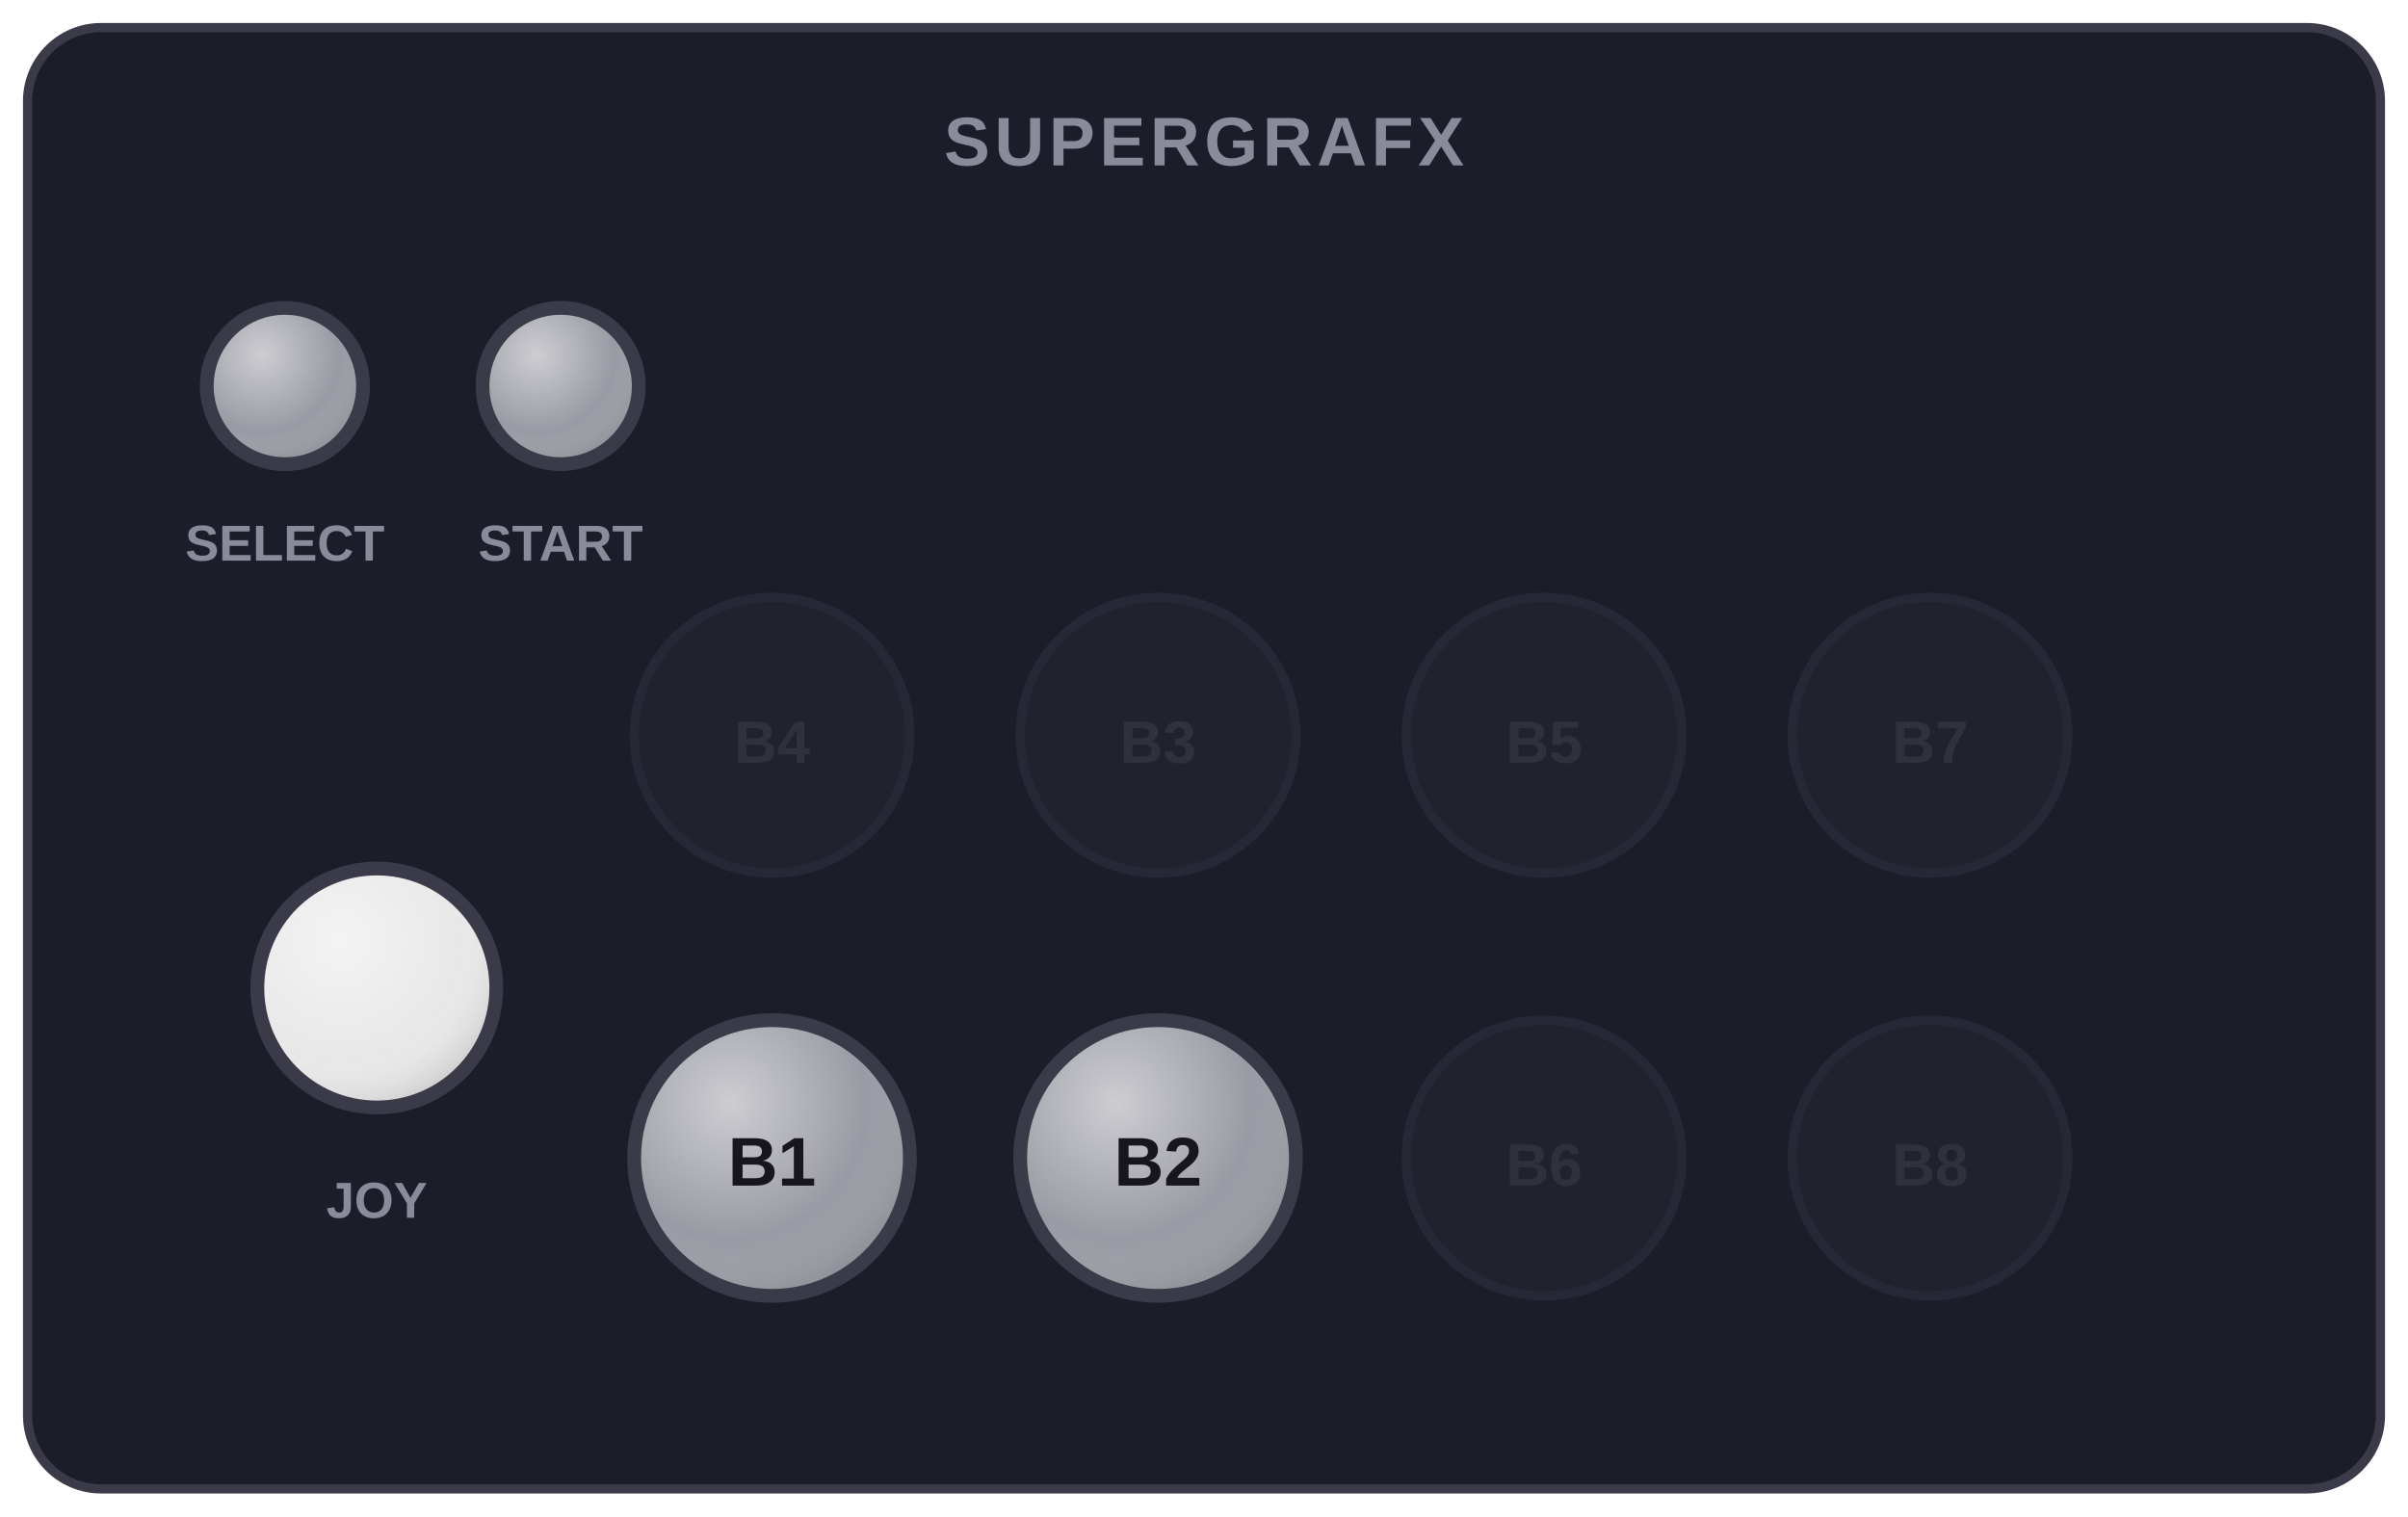
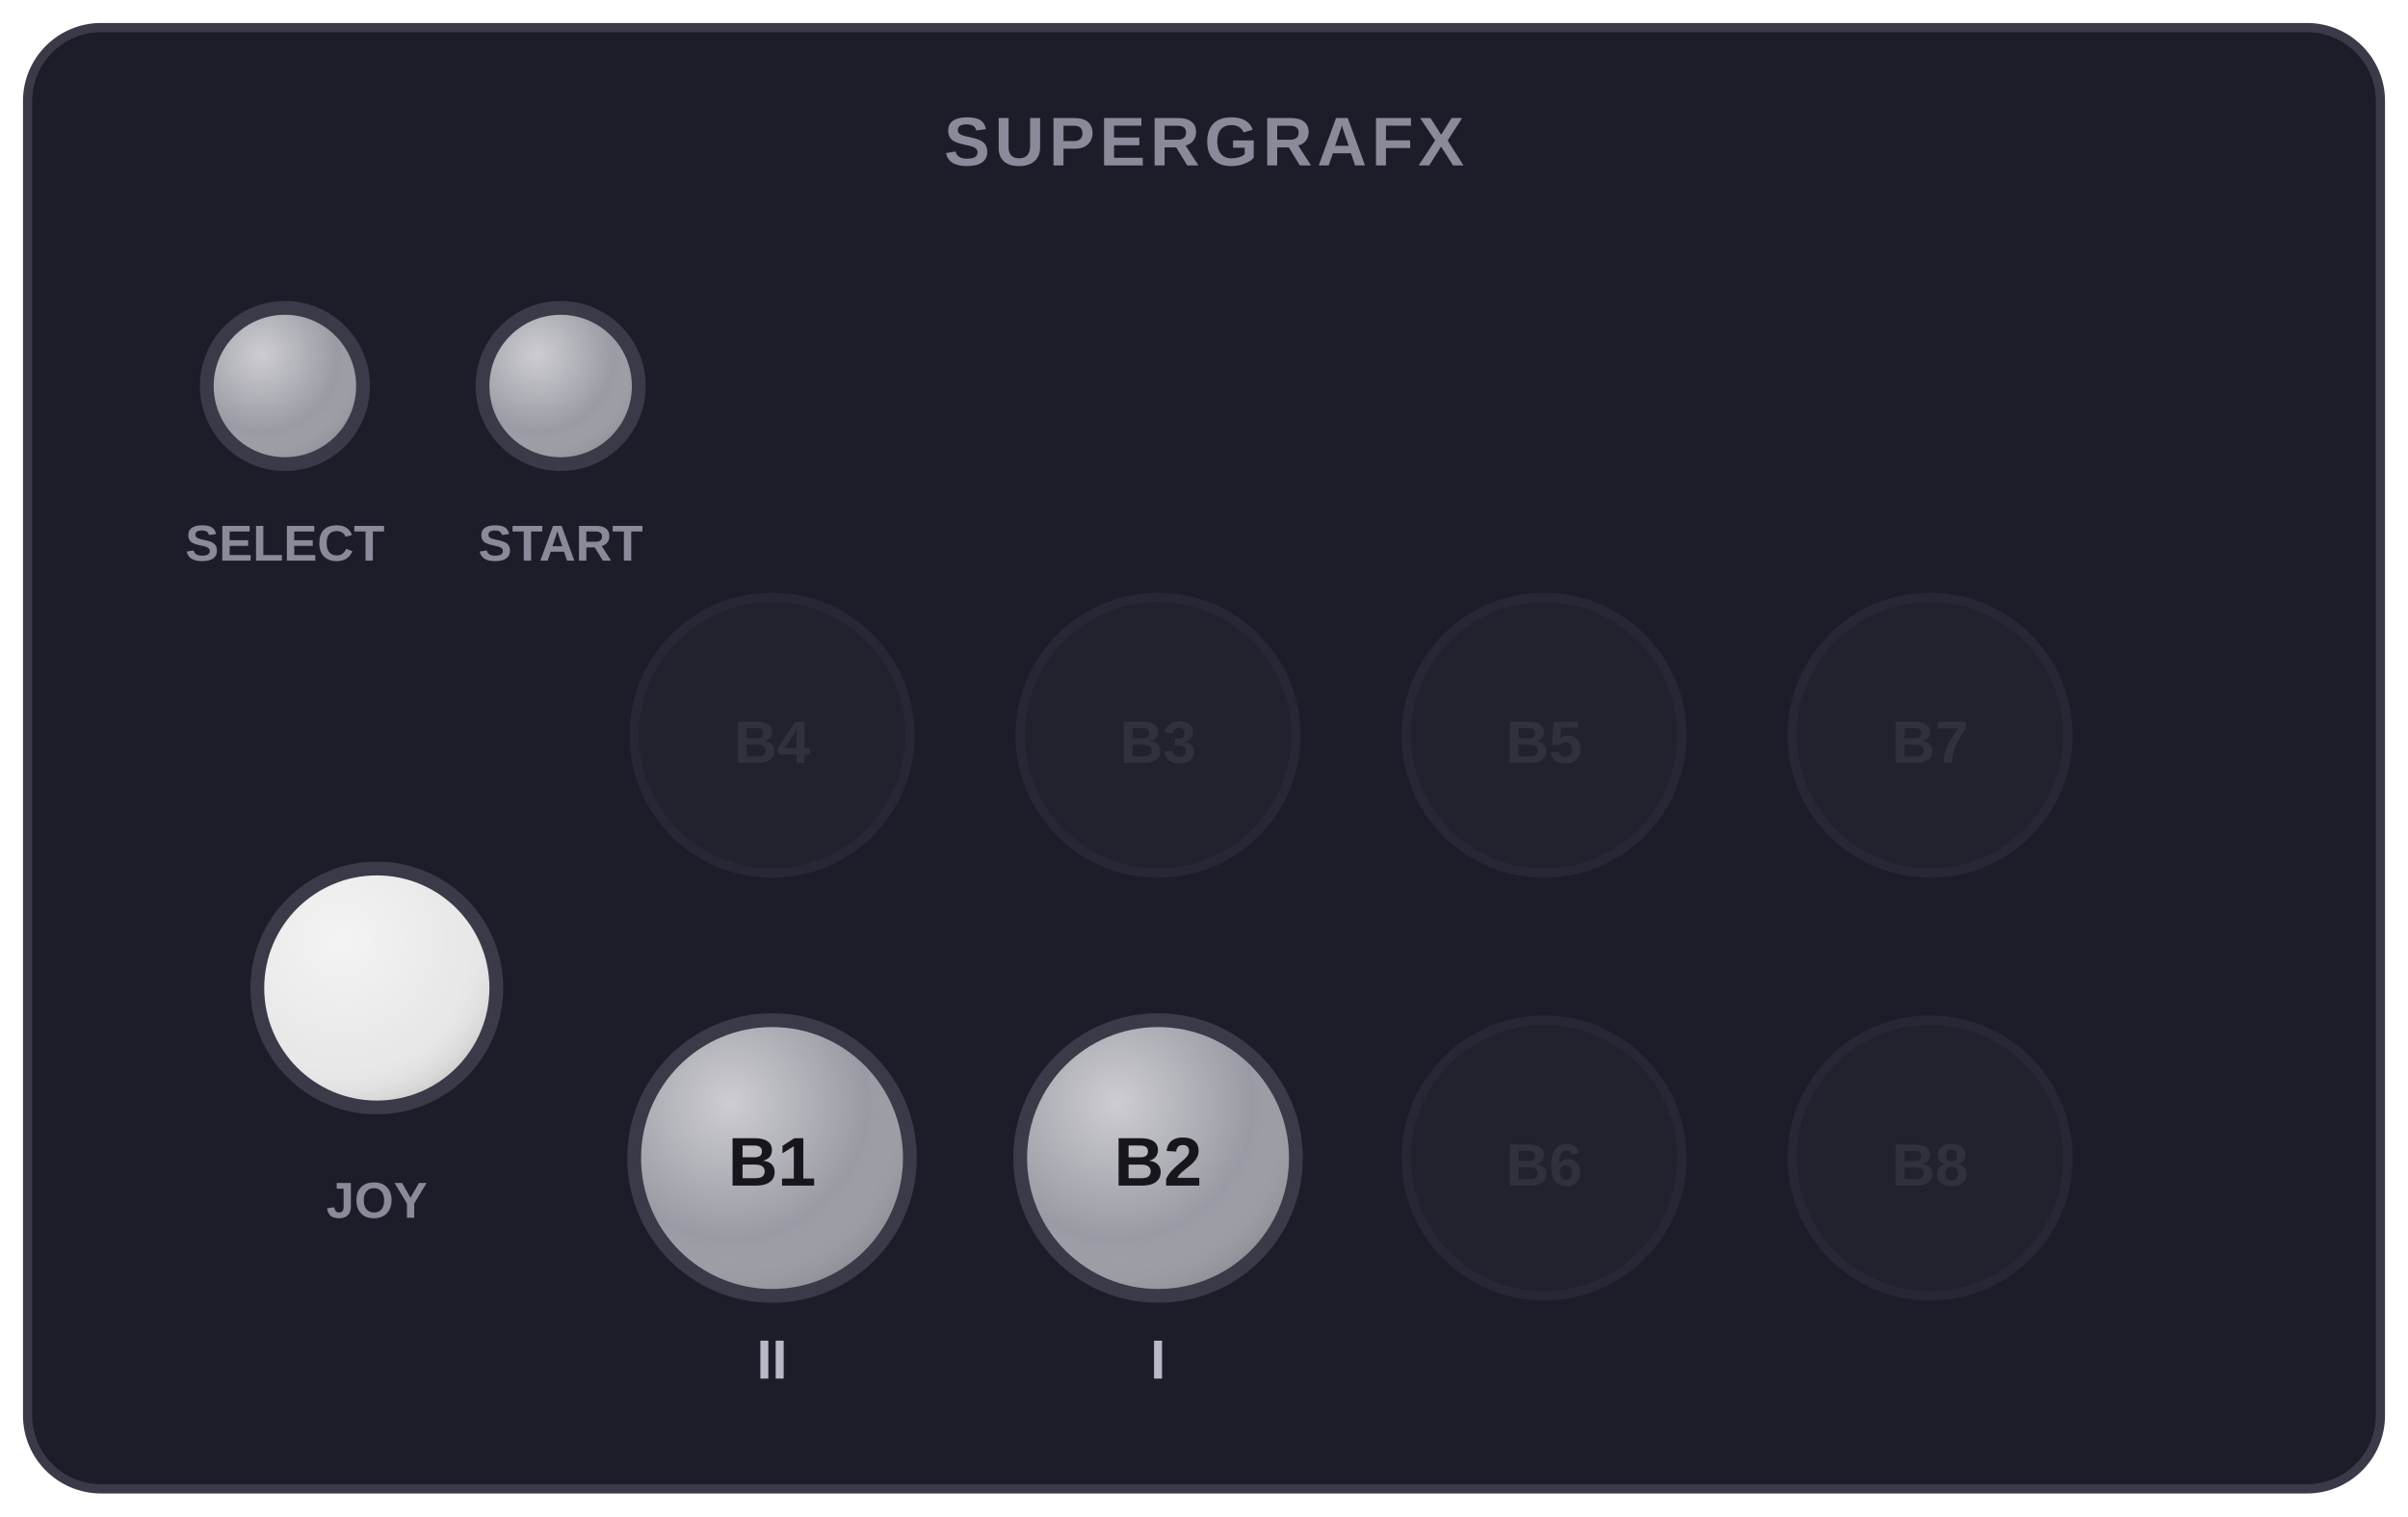
<svg xmlns="http://www.w3.org/2000/svg" viewBox="0 0 524 330" font-family="Segoe UI, Arial, sans-serif">
  <defs>
    <radialGradient id="dome" cx="0.35" cy="0.3" r="0.9">
      <stop offset="0" stop-color="#ffffff" stop-opacity="0.5" />
      <stop offset="0.55" stop-color="#ffffff" stop-opacity="0" />
      <stop offset="1" stop-color="#000000" stop-opacity="0.35" />
    </radialGradient>
  </defs>
  <rect x="6" y="6" width="512" height="318" rx="16" fill="#1d1d2a" stroke="#3a3a48" stroke-width="2" />
  <text x="262" y="36" text-anchor="middle" fill="#8a8a9a" font-size="15" font-weight="bold" letter-spacing="1">SUPERGRAFX</text>
  <circle cx="62" cy="84" r="17" fill="#9a9aa4" />
  <circle cx="62" cy="84" r="17" fill="url(#dome)" />
  <circle cx="62" cy="84" r="17" fill="none" stroke="#3a3a48" stroke-width="3" />
  <text x="62" y="122" text-anchor="middle" fill="#8a8a9a" font-size="11" font-weight="bold">SELECT</text>
  <circle cx="122" cy="84" r="17" fill="#9a9aa4" />
  <circle cx="122" cy="84" r="17" fill="url(#dome)" />
  <circle cx="122" cy="84" r="17" fill="none" stroke="#3a3a48" stroke-width="3" />
  <text x="122" y="122" text-anchor="middle" fill="#8a8a9a" font-size="11" font-weight="bold">START</text>
  <circle cx="82" cy="215" r="26" fill="#e8e8e8" />
  <circle cx="82" cy="215" r="26" fill="url(#dome)" />
  <circle cx="82" cy="215" r="26" fill="none" stroke="#3a3a48" stroke-width="3" />
  <text x="82" y="265" text-anchor="middle" fill="#8a8a9a" font-size="11" font-weight="bold">JOY</text>
  <g opacity="0.18">
    <circle cx="168" cy="160" r="30" fill="#3a3a48" />
    <circle cx="168" cy="160" r="30" fill="none" stroke="#55556a" stroke-width="2" />
    <text x="168" y="166" text-anchor="middle" fill="#8a8a9a" font-size="13" font-weight="bold">B4</text>
  </g>
  <g opacity="0.18">
    <circle cx="252" cy="160" r="30" fill="#3a3a48" />
    <circle cx="252" cy="160" r="30" fill="none" stroke="#55556a" stroke-width="2" />
    <text x="252" y="166" text-anchor="middle" fill="#8a8a9a" font-size="13" font-weight="bold">B3</text>
  </g>
  <g opacity="0.18">
    <circle cx="336" cy="160" r="30" fill="#3a3a48" />
    <circle cx="336" cy="160" r="30" fill="none" stroke="#55556a" stroke-width="2" />
    <text x="336" y="166" text-anchor="middle" fill="#8a8a9a" font-size="13" font-weight="bold">B5</text>
  </g>
  <g opacity="0.18">
    <circle cx="420" cy="160" r="30" fill="#3a3a48" />
    <circle cx="420" cy="160" r="30" fill="none" stroke="#55556a" stroke-width="2" />
    <text x="420" y="166" text-anchor="middle" fill="#8a8a9a" font-size="13" font-weight="bold">B7</text>
  </g>
  <circle cx="168" cy="252" r="30" fill="#9a9aa4" />
  <circle cx="168" cy="252" r="30" fill="url(#dome)" />
  <circle cx="168" cy="252" r="30" fill="none" stroke="#3a3a48" stroke-width="3" />
  <text x="168" y="258" text-anchor="middle" fill="#16161c" font-size="15" font-weight="bold">B1</text>
+   <text x="168" y="300" text-anchor="middle" fill="#b8b8c6" font-size="12" font-weight="bold">II</text>
  <circle cx="252" cy="252" r="30" fill="#9a9aa4" />
  <circle cx="252" cy="252" r="30" fill="url(#dome)" />
  <circle cx="252" cy="252" r="30" fill="none" stroke="#3a3a48" stroke-width="3" />
  <text x="252" y="258" text-anchor="middle" fill="#16161c" font-size="15" font-weight="bold">B2</text>
+   <text x="252" y="300" text-anchor="middle" fill="#b8b8c6" font-size="12" font-weight="bold">I</text>
  <g opacity="0.18">
    <circle cx="336" cy="252" r="30" fill="#3a3a48" />
    <circle cx="336" cy="252" r="30" fill="none" stroke="#55556a" stroke-width="2" />
    <text x="336" y="258" text-anchor="middle" fill="#8a8a9a" font-size="13" font-weight="bold">B6</text>
  </g>
  <g opacity="0.18">
    <circle cx="420" cy="252" r="30" fill="#3a3a48" />
    <circle cx="420" cy="252" r="30" fill="none" stroke="#55556a" stroke-width="2" />
    <text x="420" y="258" text-anchor="middle" fill="#8a8a9a" font-size="13" font-weight="bold">B8</text>
  </g>
</svg>
